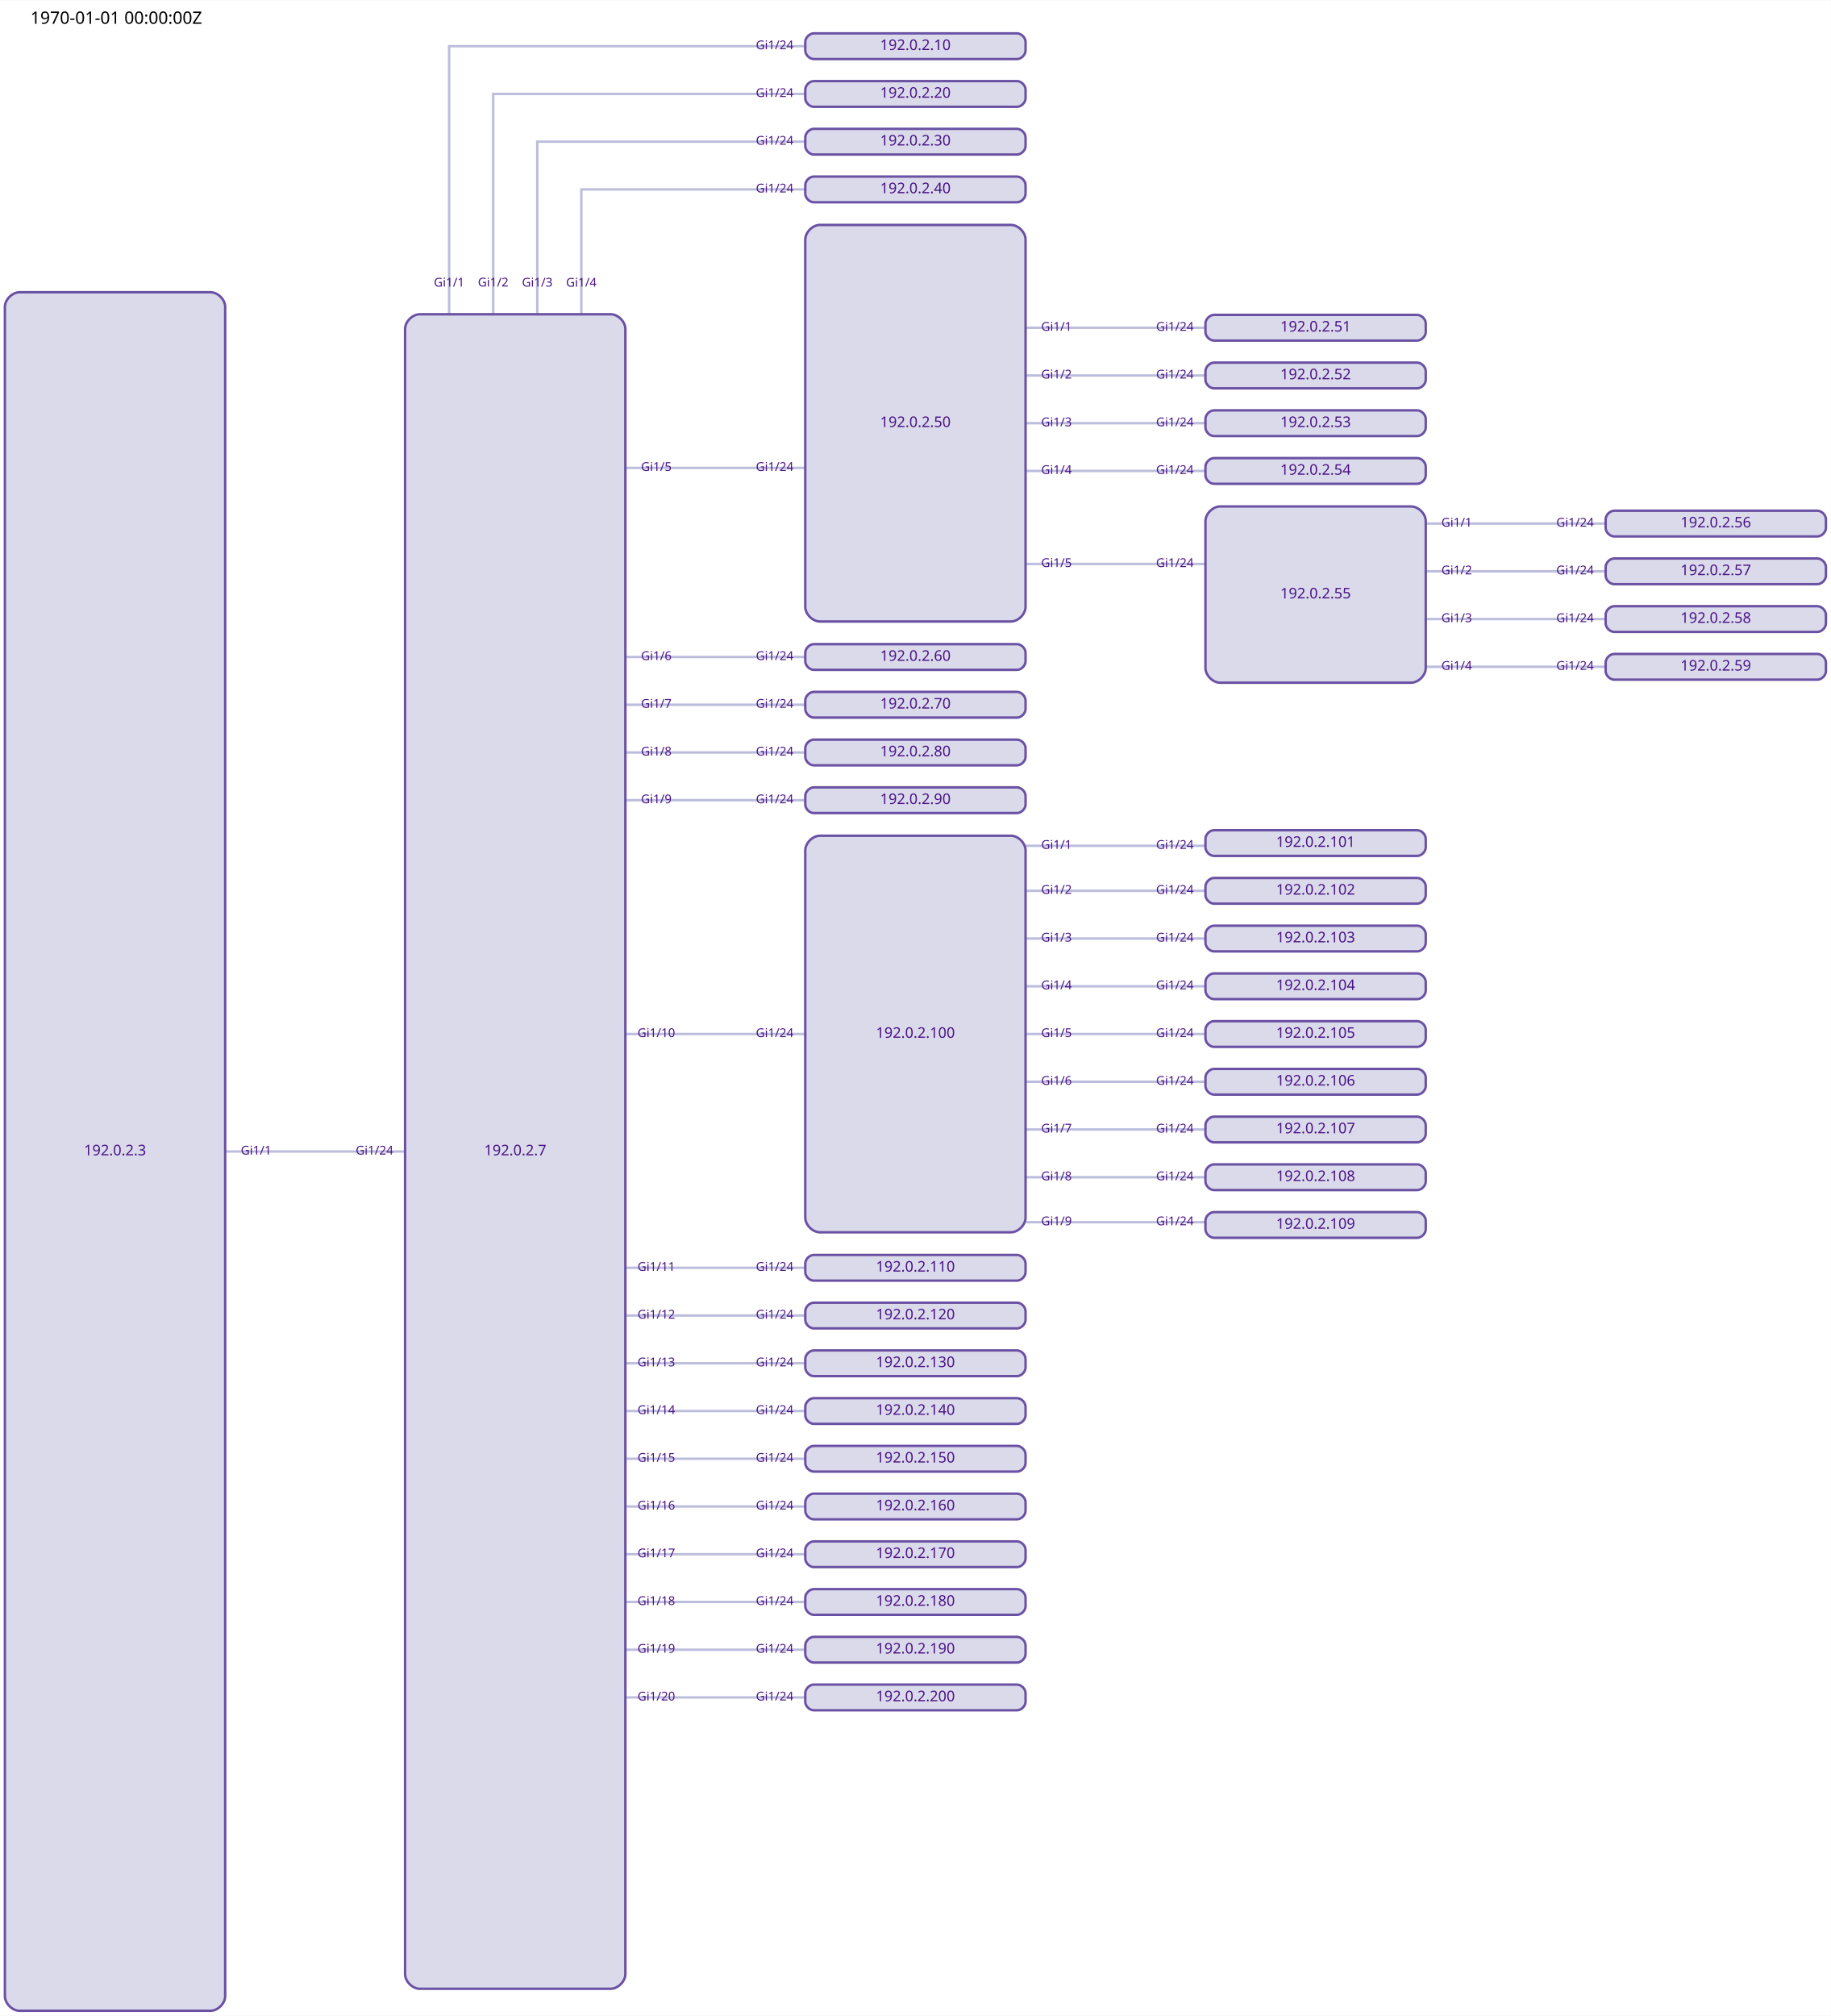
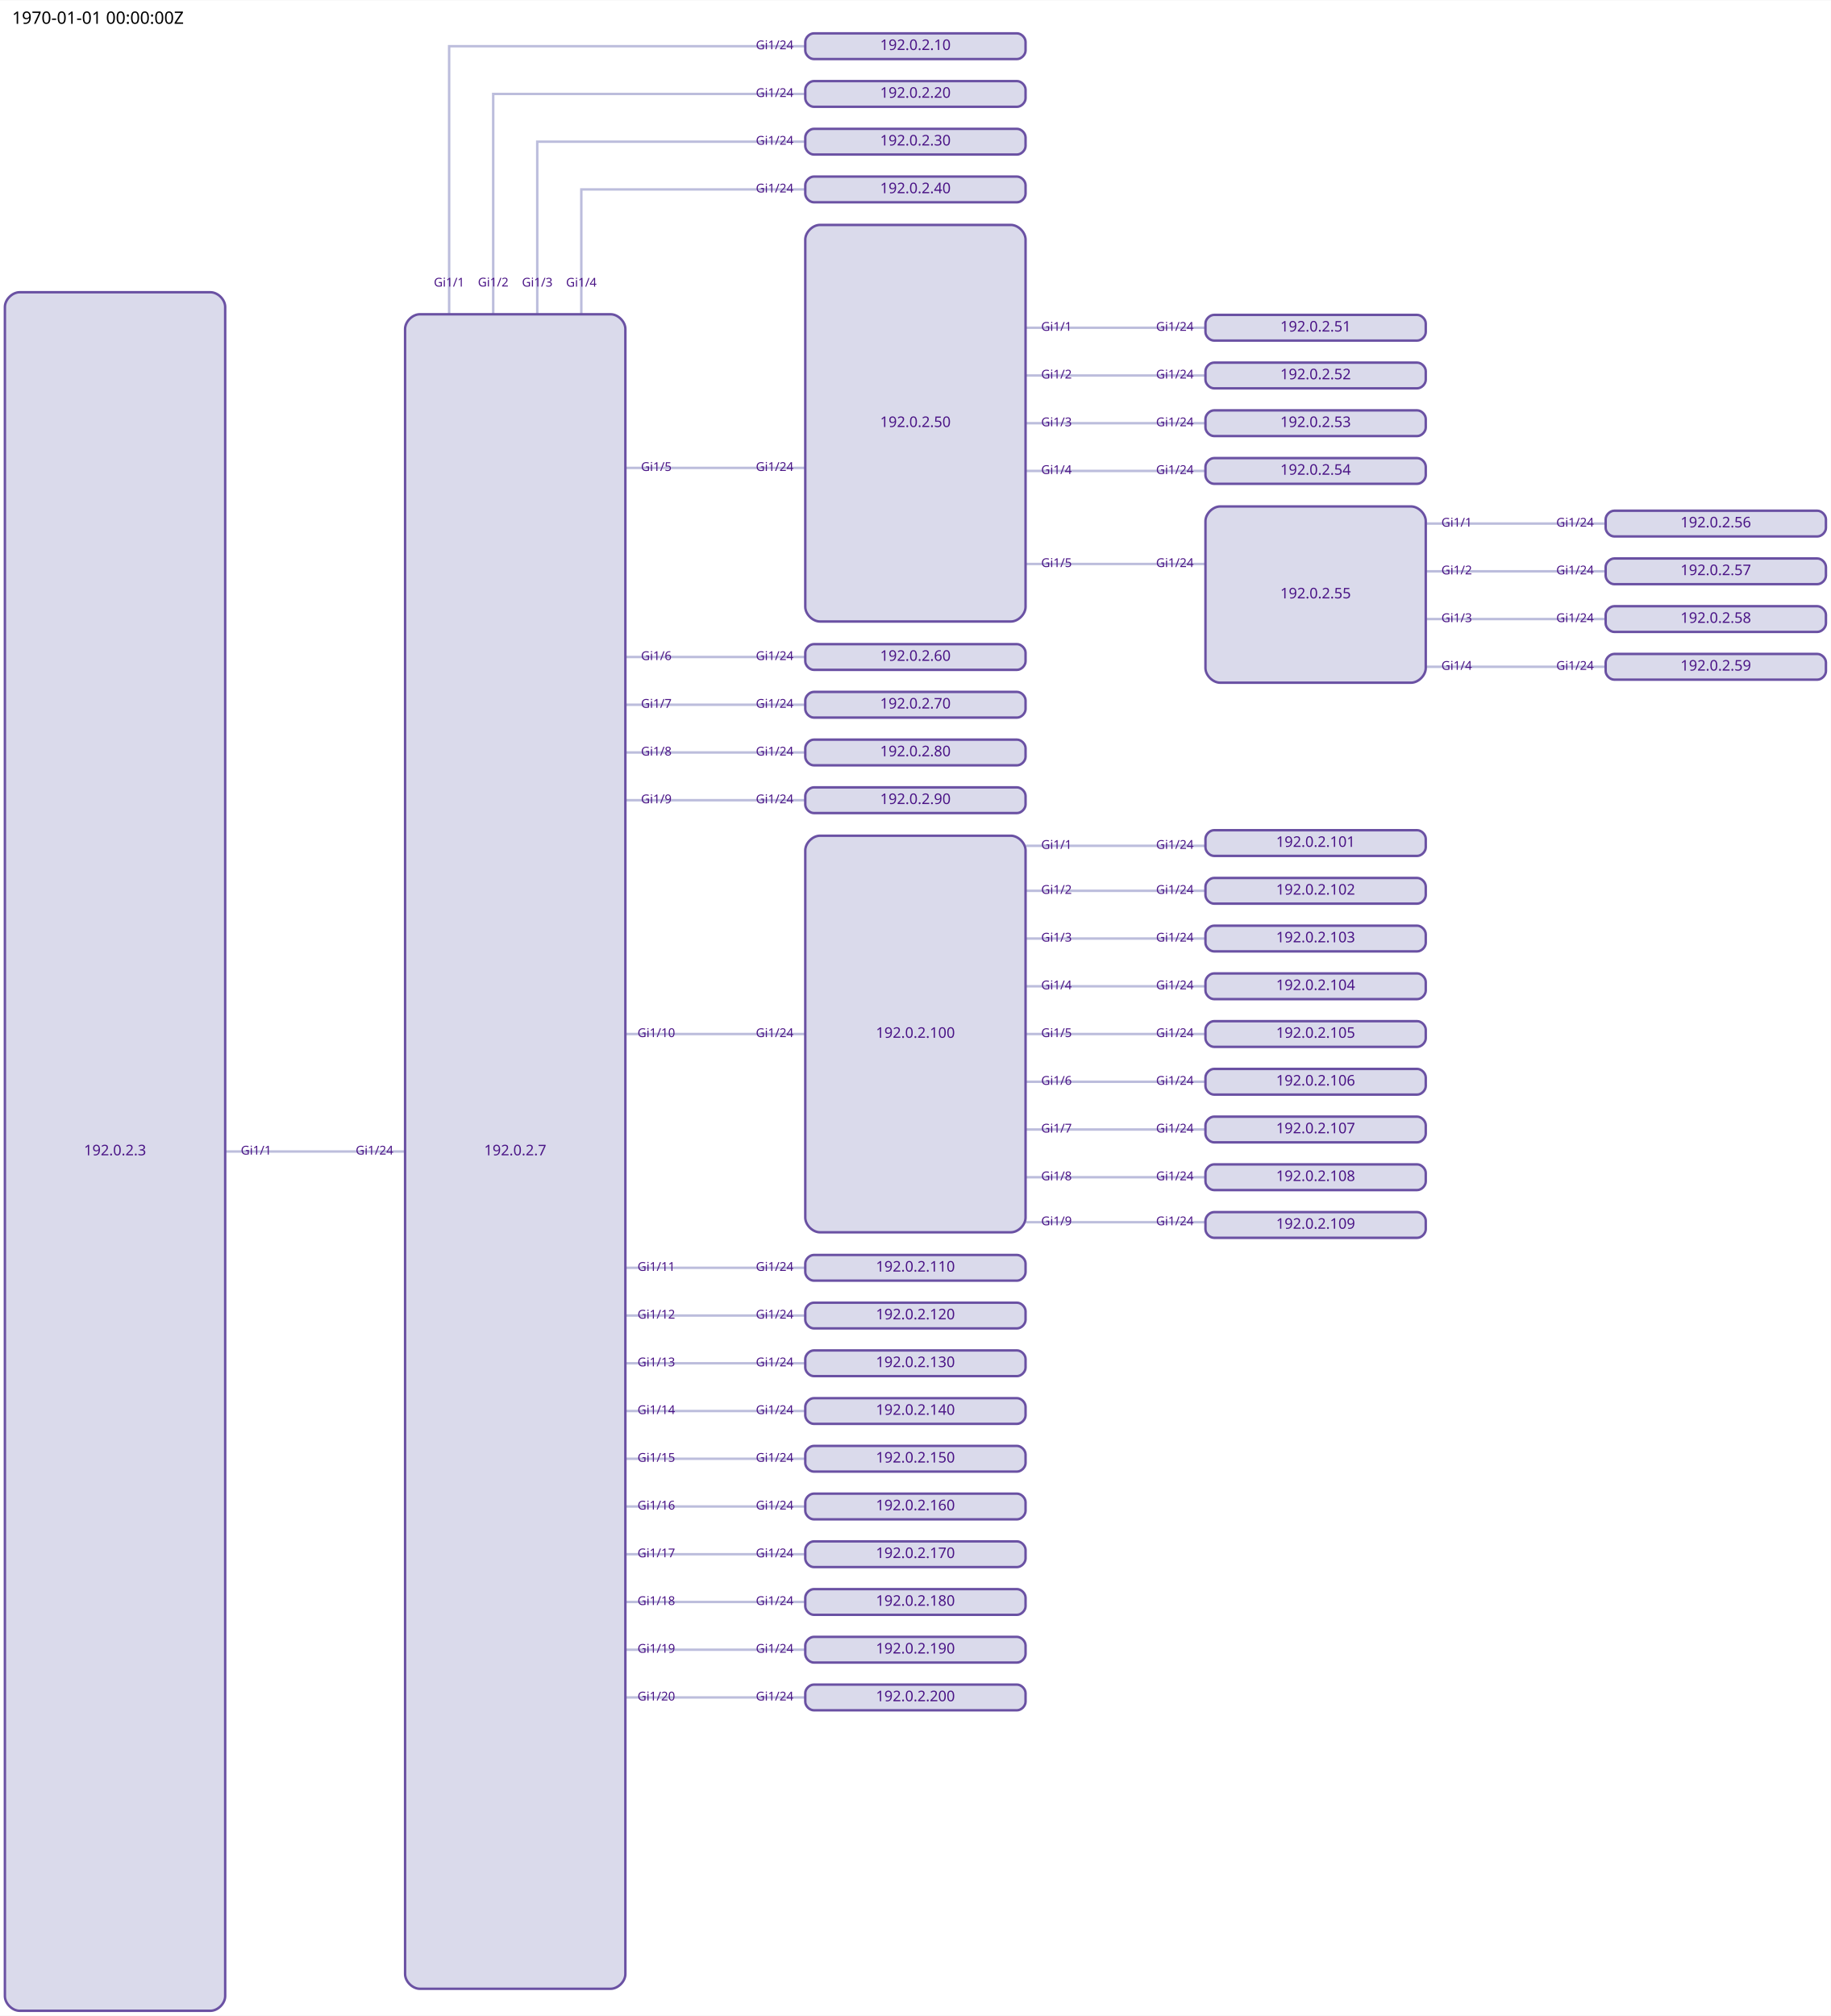
<svg xmlns="http://www.w3.org/2000/svg" width="1496pt" height="1647pt" viewBox="0.00 0.00 1496.00 1646.50">
  <g id="graph0" class="graph" transform="scale(1 1) rotate(0) translate(4 1642.5)">
    <polygon fill="#ffffff" stroke="transparent" points="-4,4 -4,-1642.5 1492,-1642.5 1492,4 -4,4" />
-     <text text-anchor="middle" x="91" y="-1623.3" font-family="sans bold" font-size="14.00" fill="#000000">1970-01-01 00:00:00Z</text>
+     <text text-anchor="middle" x="76" y="-1623.3" font-family="sans bold" font-size="14.00" fill="#000000">1970-01-01 00:00:00Z</text>
    <g id="edge1" class="edge">
      <path fill="none" stroke="#bcbddc" stroke-width="2" d="M180.276,-702C247.252,-702 327,-702 327,-702" />
      <text text-anchor="middle" x="302" y="-699.5" font-family="sans bold" font-size="10.00" fill="#4a1486">Gi1/24</text>
      <text text-anchor="middle" x="205.276" y="-699.5" font-family="sans bold" font-size="10.00" fill="#4a1486">Gi1/1</text>
    </g>
    <g id="edge2" class="edge">
      <path fill="none" stroke="#bcbddc" stroke-width="2" d="M363,-1386.121C363,-1512.211 363,-1605 363,-1605 363,-1605 654,-1605 654,-1605" />
      <text text-anchor="middle" x="629" y="-1602.5" font-family="sans bold" font-size="10.00" fill="#4a1486">Gi1/24</text>
      <text text-anchor="middle" x="363" y="-1408.621" font-family="sans bold" font-size="10.00" fill="#4a1486">Gi1/1</text>
    </g>
    <g id="edge3" class="edge">
      <path fill="none" stroke="#bcbddc" stroke-width="2" d="M399,-1386.192C399,-1491.471 399,-1566 399,-1566 399,-1566 654,-1566 654,-1566" />
      <text text-anchor="middle" x="629" y="-1563.5" font-family="sans bold" font-size="10.00" fill="#4a1486">Gi1/24</text>
      <text text-anchor="middle" x="399" y="-1408.692" font-family="sans bold" font-size="10.00" fill="#4a1486">Gi1/2</text>
    </g>
    <g id="edge4" class="edge">
      <path fill="none" stroke="#bcbddc" stroke-width="2" d="M435,-1386.115C435,-1470.068 435,-1527 435,-1527 435,-1527 654,-1527 654,-1527" />
      <text text-anchor="middle" x="629" y="-1524.5" font-family="sans bold" font-size="10.00" fill="#4a1486">Gi1/24</text>
      <text text-anchor="middle" x="435" y="-1408.615" font-family="sans bold" font-size="10.00" fill="#4a1486">Gi1/3</text>
    </g>
    <g id="edge5" class="edge">
      <path fill="none" stroke="#bcbddc" stroke-width="2" d="M471,-1386.05C471,-1448.001 471,-1488 471,-1488 471,-1488 654,-1488 654,-1488" />
      <text text-anchor="middle" x="629" y="-1485.5" font-family="sans bold" font-size="10.00" fill="#4a1486">Gi1/24</text>
      <text text-anchor="middle" x="471" y="-1408.55" font-family="sans bold" font-size="10.00" fill="#4a1486">Gi1/4</text>
    </g>
    <g id="edge6" class="edge">
      <path fill="none" stroke="#bcbddc" stroke-width="2" d="M507.276,-1260.5C574.252,-1260.5 654,-1260.5 654,-1260.5" />
      <text text-anchor="middle" x="629" y="-1258" font-family="sans bold" font-size="10.00" fill="#4a1486">Gi1/24</text>
      <text text-anchor="middle" x="532.276" y="-1258" font-family="sans bold" font-size="10.00" fill="#4a1486">Gi1/5</text>
    </g>
    <g id="edge7" class="edge">
      <path fill="none" stroke="#bcbddc" stroke-width="2" d="M507.276,-1106C574.252,-1106 654,-1106 654,-1106" />
      <text text-anchor="middle" x="629" y="-1103.5" font-family="sans bold" font-size="10.00" fill="#4a1486">Gi1/24</text>
      <text text-anchor="middle" x="532.276" y="-1103.5" font-family="sans bold" font-size="10.00" fill="#4a1486">Gi1/6</text>
    </g>
    <g id="edge8" class="edge">
      <path fill="none" stroke="#bcbddc" stroke-width="2" d="M507.276,-1067C574.252,-1067 654,-1067 654,-1067" />
      <text text-anchor="middle" x="629" y="-1064.5" font-family="sans bold" font-size="10.00" fill="#4a1486">Gi1/24</text>
      <text text-anchor="middle" x="532.276" y="-1064.5" font-family="sans bold" font-size="10.00" fill="#4a1486">Gi1/7</text>
    </g>
    <g id="edge9" class="edge">
      <path fill="none" stroke="#bcbddc" stroke-width="2" d="M507.276,-1028C574.252,-1028 654,-1028 654,-1028" />
      <text text-anchor="middle" x="629" y="-1025.5" font-family="sans bold" font-size="10.00" fill="#4a1486">Gi1/24</text>
      <text text-anchor="middle" x="532.276" y="-1025.5" font-family="sans bold" font-size="10.00" fill="#4a1486">Gi1/8</text>
    </g>
    <g id="edge10" class="edge">
      <path fill="none" stroke="#bcbddc" stroke-width="2" d="M507.276,-989C574.252,-989 654,-989 654,-989" />
      <text text-anchor="middle" x="629" y="-986.5" font-family="sans bold" font-size="10.00" fill="#4a1486">Gi1/24</text>
      <text text-anchor="middle" x="532.276" y="-986.5" font-family="sans bold" font-size="10.00" fill="#4a1486">Gi1/9</text>
    </g>
    <g id="edge11" class="edge">
      <path fill="none" stroke="#bcbddc" stroke-width="2" d="M507.276,-798C574.252,-798 654,-798 654,-798" />
      <text text-anchor="middle" x="629" y="-795.5" font-family="sans bold" font-size="10.00" fill="#4a1486">Gi1/24</text>
      <text text-anchor="middle" x="532.276" y="-795.5" font-family="sans bold" font-size="10.00" fill="#4a1486">Gi1/10</text>
    </g>
    <g id="edge12" class="edge">
      <path fill="none" stroke="#bcbddc" stroke-width="2" d="M507.276,-607C574.252,-607 654,-607 654,-607" />
      <text text-anchor="middle" x="629" y="-604.5" font-family="sans bold" font-size="10.00" fill="#4a1486">Gi1/24</text>
      <text text-anchor="middle" x="532.276" y="-604.5" font-family="sans bold" font-size="10.00" fill="#4a1486">Gi1/11</text>
    </g>
    <g id="edge13" class="edge">
      <path fill="none" stroke="#bcbddc" stroke-width="2" d="M507.276,-568C574.252,-568 654,-568 654,-568" />
      <text text-anchor="middle" x="629" y="-565.5" font-family="sans bold" font-size="10.00" fill="#4a1486">Gi1/24</text>
      <text text-anchor="middle" x="532.276" y="-565.5" font-family="sans bold" font-size="10.00" fill="#4a1486">Gi1/12</text>
    </g>
    <g id="edge14" class="edge">
      <path fill="none" stroke="#bcbddc" stroke-width="2" d="M507.276,-529C574.252,-529 654,-529 654,-529" />
      <text text-anchor="middle" x="629" y="-526.5" font-family="sans bold" font-size="10.00" fill="#4a1486">Gi1/24</text>
      <text text-anchor="middle" x="532.276" y="-526.5" font-family="sans bold" font-size="10.00" fill="#4a1486">Gi1/13</text>
    </g>
    <g id="edge15" class="edge">
      <path fill="none" stroke="#bcbddc" stroke-width="2" d="M507.276,-490C574.252,-490 654,-490 654,-490" />
      <text text-anchor="middle" x="629" y="-487.5" font-family="sans bold" font-size="10.00" fill="#4a1486">Gi1/24</text>
      <text text-anchor="middle" x="532.276" y="-487.5" font-family="sans bold" font-size="10.00" fill="#4a1486">Gi1/14</text>
    </g>
    <g id="edge16" class="edge">
      <path fill="none" stroke="#bcbddc" stroke-width="2" d="M507.276,-451C574.252,-451 654,-451 654,-451" />
      <text text-anchor="middle" x="629" y="-448.5" font-family="sans bold" font-size="10.00" fill="#4a1486">Gi1/24</text>
      <text text-anchor="middle" x="532.276" y="-448.5" font-family="sans bold" font-size="10.00" fill="#4a1486">Gi1/15</text>
    </g>
    <g id="edge17" class="edge">
      <path fill="none" stroke="#bcbddc" stroke-width="2" d="M507.276,-412C574.252,-412 654,-412 654,-412" />
      <text text-anchor="middle" x="629" y="-409.5" font-family="sans bold" font-size="10.00" fill="#4a1486">Gi1/24</text>
      <text text-anchor="middle" x="532.276" y="-409.5" font-family="sans bold" font-size="10.00" fill="#4a1486">Gi1/16</text>
    </g>
    <g id="edge18" class="edge">
      <path fill="none" stroke="#bcbddc" stroke-width="2" d="M507.276,-373C574.252,-373 654,-373 654,-373" />
      <text text-anchor="middle" x="629" y="-370.5" font-family="sans bold" font-size="10.00" fill="#4a1486">Gi1/24</text>
      <text text-anchor="middle" x="532.276" y="-370.5" font-family="sans bold" font-size="10.00" fill="#4a1486">Gi1/17</text>
    </g>
    <g id="edge19" class="edge">
      <path fill="none" stroke="#bcbddc" stroke-width="2" d="M507.276,-334C574.252,-334 654,-334 654,-334" />
      <text text-anchor="middle" x="629" y="-331.5" font-family="sans bold" font-size="10.00" fill="#4a1486">Gi1/24</text>
      <text text-anchor="middle" x="532.276" y="-331.5" font-family="sans bold" font-size="10.00" fill="#4a1486">Gi1/18</text>
    </g>
    <g id="edge20" class="edge">
      <path fill="none" stroke="#bcbddc" stroke-width="2" d="M507.276,-295C574.252,-295 654,-295 654,-295" />
      <text text-anchor="middle" x="629" y="-292.5" font-family="sans bold" font-size="10.00" fill="#4a1486">Gi1/24</text>
      <text text-anchor="middle" x="532.276" y="-292.5" font-family="sans bold" font-size="10.00" fill="#4a1486">Gi1/19</text>
    </g>
    <g id="edge21" class="edge">
      <path fill="none" stroke="#bcbddc" stroke-width="2" d="M507.276,-256C574.252,-256 654,-256 654,-256" />
      <text text-anchor="middle" x="629" y="-253.5" font-family="sans bold" font-size="10.00" fill="#4a1486">Gi1/24</text>
      <text text-anchor="middle" x="532.276" y="-253.5" font-family="sans bold" font-size="10.00" fill="#4a1486">Gi1/20</text>
    </g>
    <g id="edge22" class="edge">
      <path fill="none" stroke="#bcbddc" stroke-width="2" d="M834.276,-1375C901.252,-1375 981,-1375 981,-1375" />
      <text text-anchor="middle" x="956" y="-1372.5" font-family="sans bold" font-size="10.00" fill="#4a1486">Gi1/24</text>
      <text text-anchor="middle" x="859.276" y="-1372.5" font-family="sans bold" font-size="10.00" fill="#4a1486">Gi1/1</text>
    </g>
    <g id="edge23" class="edge">
      <path fill="none" stroke="#bcbddc" stroke-width="2" d="M834.276,-1336C901.252,-1336 981,-1336 981,-1336" />
      <text text-anchor="middle" x="956" y="-1333.5" font-family="sans bold" font-size="10.00" fill="#4a1486">Gi1/24</text>
      <text text-anchor="middle" x="859.276" y="-1333.5" font-family="sans bold" font-size="10.00" fill="#4a1486">Gi1/2</text>
    </g>
    <g id="edge24" class="edge">
      <path fill="none" stroke="#bcbddc" stroke-width="2" d="M834.276,-1297C901.252,-1297 981,-1297 981,-1297" />
      <text text-anchor="middle" x="956" y="-1294.5" font-family="sans bold" font-size="10.00" fill="#4a1486">Gi1/24</text>
      <text text-anchor="middle" x="859.276" y="-1294.5" font-family="sans bold" font-size="10.00" fill="#4a1486">Gi1/3</text>
    </g>
    <g id="edge25" class="edge">
      <path fill="none" stroke="#bcbddc" stroke-width="2" d="M834.276,-1258C901.252,-1258 981,-1258 981,-1258" />
      <text text-anchor="middle" x="956" y="-1255.5" font-family="sans bold" font-size="10.00" fill="#4a1486">Gi1/24</text>
      <text text-anchor="middle" x="859.276" y="-1255.5" font-family="sans bold" font-size="10.00" fill="#4a1486">Gi1/4</text>
    </g>
    <g id="edge26" class="edge">
      <path fill="none" stroke="#bcbddc" stroke-width="2" d="M834.276,-1182C901.252,-1182 981,-1182 981,-1182" />
      <text text-anchor="middle" x="956" y="-1179.5" font-family="sans bold" font-size="10.00" fill="#4a1486">Gi1/24</text>
      <text text-anchor="middle" x="859.276" y="-1179.5" font-family="sans bold" font-size="10.00" fill="#4a1486">Gi1/5</text>
    </g>
    <g id="edge27" class="edge">
      <path fill="none" stroke="#bcbddc" stroke-width="2" d="M1161.276,-1215C1228.252,-1215 1308,-1215 1308,-1215" />
      <text text-anchor="middle" x="1283" y="-1212.5" font-family="sans bold" font-size="10.00" fill="#4a1486">Gi1/24</text>
      <text text-anchor="middle" x="1186.276" y="-1212.5" font-family="sans bold" font-size="10.00" fill="#4a1486">Gi1/1</text>
    </g>
    <g id="edge28" class="edge">
      <path fill="none" stroke="#bcbddc" stroke-width="2" d="M1161.276,-1176C1228.252,-1176 1308,-1176 1308,-1176" />
      <text text-anchor="middle" x="1283" y="-1173.5" font-family="sans bold" font-size="10.00" fill="#4a1486">Gi1/24</text>
      <text text-anchor="middle" x="1186.276" y="-1173.5" font-family="sans bold" font-size="10.00" fill="#4a1486">Gi1/2</text>
    </g>
    <g id="edge29" class="edge">
      <path fill="none" stroke="#bcbddc" stroke-width="2" d="M1161.276,-1137C1228.252,-1137 1308,-1137 1308,-1137" />
      <text text-anchor="middle" x="1283" y="-1134.5" font-family="sans bold" font-size="10.00" fill="#4a1486">Gi1/24</text>
      <text text-anchor="middle" x="1186.276" y="-1134.5" font-family="sans bold" font-size="10.00" fill="#4a1486">Gi1/3</text>
    </g>
    <g id="edge30" class="edge">
      <path fill="none" stroke="#bcbddc" stroke-width="2" d="M1161.276,-1098C1228.252,-1098 1308,-1098 1308,-1098" />
      <text text-anchor="middle" x="1283" y="-1095.5" font-family="sans bold" font-size="10.00" fill="#4a1486">Gi1/24</text>
      <text text-anchor="middle" x="1186.276" y="-1095.5" font-family="sans bold" font-size="10.00" fill="#4a1486">Gi1/4</text>
    </g>
    <g id="edge31" class="edge">
      <path fill="none" stroke="#bcbddc" stroke-width="2" d="M834.276,-951.75C901.252,-951.75 981,-951.75 981,-951.75" />
      <text text-anchor="middle" x="956" y="-949.25" font-family="sans bold" font-size="10.00" fill="#4a1486">Gi1/24</text>
      <text text-anchor="middle" x="859.276" y="-949.25" font-family="sans bold" font-size="10.00" fill="#4a1486">Gi1/1</text>
    </g>
    <g id="edge32" class="edge">
      <path fill="none" stroke="#bcbddc" stroke-width="2" d="M834.276,-915C901.252,-915 981,-915 981,-915" />
      <text text-anchor="middle" x="956" y="-912.5" font-family="sans bold" font-size="10.00" fill="#4a1486">Gi1/24</text>
      <text text-anchor="middle" x="859.276" y="-912.5" font-family="sans bold" font-size="10.00" fill="#4a1486">Gi1/2</text>
    </g>
    <g id="edge33" class="edge">
      <path fill="none" stroke="#bcbddc" stroke-width="2" d="M834.276,-876C901.252,-876 981,-876 981,-876" />
      <text text-anchor="middle" x="956" y="-873.5" font-family="sans bold" font-size="10.00" fill="#4a1486">Gi1/24</text>
      <text text-anchor="middle" x="859.276" y="-873.5" font-family="sans bold" font-size="10.00" fill="#4a1486">Gi1/3</text>
    </g>
    <g id="edge34" class="edge">
      <path fill="none" stroke="#bcbddc" stroke-width="2" d="M834.276,-837C901.252,-837 981,-837 981,-837" />
      <text text-anchor="middle" x="956" y="-834.5" font-family="sans bold" font-size="10.00" fill="#4a1486">Gi1/24</text>
      <text text-anchor="middle" x="859.276" y="-834.5" font-family="sans bold" font-size="10.00" fill="#4a1486">Gi1/4</text>
    </g>
    <g id="edge35" class="edge">
      <path fill="none" stroke="#bcbddc" stroke-width="2" d="M834.276,-798C901.252,-798 981,-798 981,-798" />
      <text text-anchor="middle" x="956" y="-795.5" font-family="sans bold" font-size="10.00" fill="#4a1486">Gi1/24</text>
      <text text-anchor="middle" x="859.276" y="-795.5" font-family="sans bold" font-size="10.00" fill="#4a1486">Gi1/5</text>
    </g>
    <g id="edge36" class="edge">
      <path fill="none" stroke="#bcbddc" stroke-width="2" d="M834.276,-759C901.252,-759 981,-759 981,-759" />
      <text text-anchor="middle" x="956" y="-756.5" font-family="sans bold" font-size="10.00" fill="#4a1486">Gi1/24</text>
      <text text-anchor="middle" x="859.276" y="-756.5" font-family="sans bold" font-size="10.00" fill="#4a1486">Gi1/6</text>
    </g>
    <g id="edge37" class="edge">
      <path fill="none" stroke="#bcbddc" stroke-width="2" d="M834.276,-720C901.252,-720 981,-720 981,-720" />
      <text text-anchor="middle" x="956" y="-717.5" font-family="sans bold" font-size="10.00" fill="#4a1486">Gi1/24</text>
      <text text-anchor="middle" x="859.276" y="-717.5" font-family="sans bold" font-size="10.00" fill="#4a1486">Gi1/7</text>
    </g>
    <g id="edge38" class="edge">
      <path fill="none" stroke="#bcbddc" stroke-width="2" d="M834.276,-681C901.252,-681 981,-681 981,-681" />
      <text text-anchor="middle" x="956" y="-678.5" font-family="sans bold" font-size="10.00" fill="#4a1486">Gi1/24</text>
      <text text-anchor="middle" x="859.276" y="-678.5" font-family="sans bold" font-size="10.00" fill="#4a1486">Gi1/8</text>
    </g>
    <g id="edge39" class="edge">
      <path fill="none" stroke="#bcbddc" stroke-width="2" d="M834.276,-644.25C901.252,-644.25 981,-644.25 981,-644.25" />
      <text text-anchor="middle" x="956" y="-641.75" font-family="sans bold" font-size="10.00" fill="#4a1486">Gi1/24</text>
      <text text-anchor="middle" x="859.276" y="-641.75" font-family="sans bold" font-size="10.00" fill="#4a1486">Gi1/9</text>
    </g>
    <g id="node1" class="node">
      <path fill="#dadaeb" stroke="#6a51a3" stroke-width="2" d="M168,-1404C168,-1404 12,-1404 12,-1404 6,-1404 0,-1398 0,-1392 0,-1392 0,-12 0,-12 0,-6 6,0 12,0 12,0 168,0 168,0 174,0 180,-6 180,-12 180,-12 180,-1392 180,-1392 180,-1398 174,-1404 168,-1404" />
      <text text-anchor="middle" x="90" y="-698.9" font-family="sans bold" font-size="12.00" fill="#4a1486">192.0.2.3</text>
    </g>
    <g id="node2" class="node">
      <path fill="#dadaeb" stroke="#6a51a3" stroke-width="2" d="M495,-1386C495,-1386 339,-1386 339,-1386 333,-1386 327,-1380 327,-1374 327,-1374 327,-30 327,-30 327,-24 333,-18 339,-18 339,-18 495,-18 495,-18 501,-18 507,-24 507,-30 507,-30 507,-1374 507,-1374 507,-1380 501,-1386 495,-1386" />
      <text text-anchor="middle" x="417" y="-698.9" font-family="sans bold" font-size="12.00" fill="#4a1486">192.0.2.7</text>
    </g>
    <g id="node3" class="node">
      <path fill="#dadaeb" stroke="#6a51a3" stroke-width="2" d="M827,-1615.5C827,-1615.5 661,-1615.5 661,-1615.5 657.5,-1615.5 654,-1612 654,-1608.5 654,-1608.5 654,-1601.5 654,-1601.5 654,-1598 657.5,-1594.5 661,-1594.5 661,-1594.5 827,-1594.5 827,-1594.5 830.5,-1594.5 834,-1598 834,-1601.5 834,-1601.5 834,-1608.5 834,-1608.5 834,-1612 830.5,-1615.5 827,-1615.5" />
      <text text-anchor="middle" x="744" y="-1601.9" font-family="sans bold" font-size="12.00" fill="#4a1486">192.0.2.10</text>
    </g>
    <g id="node4" class="node">
      <path fill="#dadaeb" stroke="#6a51a3" stroke-width="2" d="M827,-1576.5C827,-1576.5 661,-1576.5 661,-1576.5 657.5,-1576.5 654,-1573 654,-1569.5 654,-1569.5 654,-1562.5 654,-1562.5 654,-1559 657.5,-1555.5 661,-1555.5 661,-1555.5 827,-1555.5 827,-1555.5 830.5,-1555.5 834,-1559 834,-1562.5 834,-1562.5 834,-1569.5 834,-1569.5 834,-1573 830.5,-1576.5 827,-1576.5" />
      <text text-anchor="middle" x="744" y="-1562.9" font-family="sans bold" font-size="12.00" fill="#4a1486">192.0.2.20</text>
    </g>
    <g id="node5" class="node">
      <path fill="#dadaeb" stroke="#6a51a3" stroke-width="2" d="M827,-1537.5C827,-1537.5 661,-1537.5 661,-1537.5 657.5,-1537.5 654,-1534 654,-1530.5 654,-1530.5 654,-1523.5 654,-1523.5 654,-1520 657.5,-1516.5 661,-1516.5 661,-1516.5 827,-1516.5 827,-1516.5 830.5,-1516.5 834,-1520 834,-1523.5 834,-1523.5 834,-1530.5 834,-1530.5 834,-1534 830.5,-1537.5 827,-1537.5" />
      <text text-anchor="middle" x="744" y="-1523.9" font-family="sans bold" font-size="12.00" fill="#4a1486">192.0.2.30</text>
    </g>
    <g id="node6" class="node">
      <path fill="#dadaeb" stroke="#6a51a3" stroke-width="2" d="M827,-1498.5C827,-1498.5 661,-1498.5 661,-1498.5 657.5,-1498.5 654,-1495 654,-1491.5 654,-1491.5 654,-1484.5 654,-1484.5 654,-1481 657.5,-1477.5 661,-1477.5 661,-1477.5 827,-1477.5 827,-1477.5 830.5,-1477.5 834,-1481 834,-1484.5 834,-1484.5 834,-1491.5 834,-1491.5 834,-1495 830.5,-1498.5 827,-1498.5" />
      <text text-anchor="middle" x="744" y="-1484.9" font-family="sans bold" font-size="12.00" fill="#4a1486">192.0.2.40</text>
    </g>
    <g id="node7" class="node">
      <path fill="#dadaeb" stroke="#6a51a3" stroke-width="2" d="M822,-1459C822,-1459 666,-1459 666,-1459 660,-1459 654,-1453 654,-1447 654,-1447 654,-1147 654,-1147 654,-1141 660,-1135 666,-1135 666,-1135 822,-1135 822,-1135 828,-1135 834,-1141 834,-1147 834,-1147 834,-1447 834,-1447 834,-1453 828,-1459 822,-1459" />
      <text text-anchor="middle" x="744" y="-1293.9" font-family="sans bold" font-size="12.00" fill="#4a1486">192.0.2.50</text>
    </g>
    <g id="node8" class="node">
      <path fill="#dadaeb" stroke="#6a51a3" stroke-width="2" d="M1154,-1385.5C1154,-1385.5 988,-1385.5 988,-1385.5 984.5,-1385.5 981,-1382 981,-1378.5 981,-1378.5 981,-1371.5 981,-1371.5 981,-1368 984.5,-1364.5 988,-1364.5 988,-1364.5 1154,-1364.5 1154,-1364.5 1157.5,-1364.5 1161,-1368 1161,-1371.5 1161,-1371.5 1161,-1378.5 1161,-1378.5 1161,-1382 1157.5,-1385.5 1154,-1385.5" />
      <text text-anchor="middle" x="1071" y="-1371.9" font-family="sans bold" font-size="12.00" fill="#4a1486">192.0.2.51</text>
    </g>
    <g id="node9" class="node">
      <path fill="#dadaeb" stroke="#6a51a3" stroke-width="2" d="M1154,-1346.5C1154,-1346.5 988,-1346.5 988,-1346.5 984.5,-1346.5 981,-1343 981,-1339.5 981,-1339.5 981,-1332.5 981,-1332.5 981,-1329 984.5,-1325.5 988,-1325.5 988,-1325.5 1154,-1325.5 1154,-1325.5 1157.5,-1325.5 1161,-1329 1161,-1332.5 1161,-1332.5 1161,-1339.5 1161,-1339.5 1161,-1343 1157.5,-1346.5 1154,-1346.5" />
      <text text-anchor="middle" x="1071" y="-1332.9" font-family="sans bold" font-size="12.00" fill="#4a1486">192.0.2.52</text>
    </g>
    <g id="node10" class="node">
      <path fill="#dadaeb" stroke="#6a51a3" stroke-width="2" d="M1154,-1307.5C1154,-1307.5 988,-1307.5 988,-1307.5 984.5,-1307.5 981,-1304 981,-1300.5 981,-1300.5 981,-1293.5 981,-1293.5 981,-1290 984.5,-1286.5 988,-1286.5 988,-1286.5 1154,-1286.5 1154,-1286.5 1157.5,-1286.5 1161,-1290 1161,-1293.5 1161,-1293.5 1161,-1300.5 1161,-1300.5 1161,-1304 1157.5,-1307.5 1154,-1307.5" />
      <text text-anchor="middle" x="1071" y="-1293.9" font-family="sans bold" font-size="12.00" fill="#4a1486">192.0.2.53</text>
    </g>
    <g id="node11" class="node">
      <path fill="#dadaeb" stroke="#6a51a3" stroke-width="2" d="M1154,-1268.5C1154,-1268.5 988,-1268.5 988,-1268.5 984.5,-1268.5 981,-1265 981,-1261.5 981,-1261.5 981,-1254.5 981,-1254.5 981,-1251 984.5,-1247.5 988,-1247.5 988,-1247.5 1154,-1247.5 1154,-1247.5 1157.5,-1247.5 1161,-1251 1161,-1254.5 1161,-1254.5 1161,-1261.5 1161,-1261.5 1161,-1265 1157.5,-1268.5 1154,-1268.5" />
      <text text-anchor="middle" x="1071" y="-1254.9" font-family="sans bold" font-size="12.00" fill="#4a1486">192.0.2.54</text>
    </g>
    <g id="node12" class="node">
      <path fill="#dadaeb" stroke="#6a51a3" stroke-width="2" d="M1149,-1229C1149,-1229 993,-1229 993,-1229 987,-1229 981,-1223 981,-1217 981,-1217 981,-1097 981,-1097 981,-1091 987,-1085 993,-1085 993,-1085 1149,-1085 1149,-1085 1155,-1085 1161,-1091 1161,-1097 1161,-1097 1161,-1217 1161,-1217 1161,-1223 1155,-1229 1149,-1229" />
      <text text-anchor="middle" x="1071" y="-1153.9" font-family="sans bold" font-size="12.00" fill="#4a1486">192.0.2.55</text>
    </g>
    <g id="node13" class="node">
      <path fill="#dadaeb" stroke="#6a51a3" stroke-width="2" d="M1481,-1225.5C1481,-1225.5 1315,-1225.5 1315,-1225.5 1311.5,-1225.5 1308,-1222 1308,-1218.5 1308,-1218.5 1308,-1211.5 1308,-1211.5 1308,-1208 1311.5,-1204.5 1315,-1204.5 1315,-1204.5 1481,-1204.5 1481,-1204.5 1484.5,-1204.5 1488,-1208 1488,-1211.5 1488,-1211.5 1488,-1218.5 1488,-1218.5 1488,-1222 1484.5,-1225.5 1481,-1225.5" />
      <text text-anchor="middle" x="1398" y="-1211.9" font-family="sans bold" font-size="12.00" fill="#4a1486">192.0.2.56</text>
    </g>
    <g id="node14" class="node">
      <path fill="#dadaeb" stroke="#6a51a3" stroke-width="2" d="M1481,-1186.5C1481,-1186.5 1315,-1186.5 1315,-1186.5 1311.5,-1186.5 1308,-1183 1308,-1179.5 1308,-1179.5 1308,-1172.5 1308,-1172.5 1308,-1169 1311.5,-1165.5 1315,-1165.5 1315,-1165.5 1481,-1165.5 1481,-1165.5 1484.5,-1165.5 1488,-1169 1488,-1172.5 1488,-1172.5 1488,-1179.5 1488,-1179.5 1488,-1183 1484.5,-1186.5 1481,-1186.5" />
      <text text-anchor="middle" x="1398" y="-1172.9" font-family="sans bold" font-size="12.00" fill="#4a1486">192.0.2.57</text>
    </g>
    <g id="node15" class="node">
      <path fill="#dadaeb" stroke="#6a51a3" stroke-width="2" d="M1481,-1147.5C1481,-1147.5 1315,-1147.5 1315,-1147.5 1311.5,-1147.5 1308,-1144 1308,-1140.5 1308,-1140.5 1308,-1133.5 1308,-1133.5 1308,-1130 1311.5,-1126.5 1315,-1126.5 1315,-1126.5 1481,-1126.5 1481,-1126.5 1484.5,-1126.5 1488,-1130 1488,-1133.5 1488,-1133.5 1488,-1140.5 1488,-1140.5 1488,-1144 1484.5,-1147.5 1481,-1147.5" />
      <text text-anchor="middle" x="1398" y="-1133.9" font-family="sans bold" font-size="12.00" fill="#4a1486">192.0.2.58</text>
    </g>
    <g id="node16" class="node">
      <path fill="#dadaeb" stroke="#6a51a3" stroke-width="2" d="M1481,-1108.5C1481,-1108.5 1315,-1108.5 1315,-1108.5 1311.5,-1108.5 1308,-1105 1308,-1101.5 1308,-1101.5 1308,-1094.5 1308,-1094.5 1308,-1091 1311.5,-1087.5 1315,-1087.5 1315,-1087.5 1481,-1087.5 1481,-1087.5 1484.5,-1087.5 1488,-1091 1488,-1094.5 1488,-1094.5 1488,-1101.5 1488,-1101.5 1488,-1105 1484.5,-1108.5 1481,-1108.5" />
      <text text-anchor="middle" x="1398" y="-1094.9" font-family="sans bold" font-size="12.00" fill="#4a1486">192.0.2.59</text>
    </g>
    <g id="node17" class="node">
      <path fill="#dadaeb" stroke="#6a51a3" stroke-width="2" d="M827,-1116.5C827,-1116.5 661,-1116.5 661,-1116.5 657.5,-1116.5 654,-1113 654,-1109.5 654,-1109.5 654,-1102.5 654,-1102.5 654,-1099 657.5,-1095.5 661,-1095.5 661,-1095.5 827,-1095.5 827,-1095.5 830.5,-1095.5 834,-1099 834,-1102.5 834,-1102.5 834,-1109.5 834,-1109.5 834,-1113 830.5,-1116.5 827,-1116.5" />
      <text text-anchor="middle" x="744" y="-1102.9" font-family="sans bold" font-size="12.00" fill="#4a1486">192.0.2.60</text>
    </g>
    <g id="node18" class="node">
      <path fill="#dadaeb" stroke="#6a51a3" stroke-width="2" d="M827,-1077.5C827,-1077.5 661,-1077.5 661,-1077.5 657.5,-1077.5 654,-1074 654,-1070.5 654,-1070.5 654,-1063.5 654,-1063.5 654,-1060 657.5,-1056.5 661,-1056.5 661,-1056.5 827,-1056.5 827,-1056.5 830.5,-1056.5 834,-1060 834,-1063.5 834,-1063.5 834,-1070.5 834,-1070.5 834,-1074 830.5,-1077.5 827,-1077.5" />
      <text text-anchor="middle" x="744" y="-1063.9" font-family="sans bold" font-size="12.00" fill="#4a1486">192.0.2.70</text>
    </g>
    <g id="node19" class="node">
      <path fill="#dadaeb" stroke="#6a51a3" stroke-width="2" d="M827,-1038.5C827,-1038.5 661,-1038.5 661,-1038.5 657.5,-1038.5 654,-1035 654,-1031.5 654,-1031.5 654,-1024.5 654,-1024.5 654,-1021 657.5,-1017.5 661,-1017.5 661,-1017.5 827,-1017.5 827,-1017.5 830.5,-1017.5 834,-1021 834,-1024.5 834,-1024.5 834,-1031.5 834,-1031.5 834,-1035 830.5,-1038.5 827,-1038.5" />
      <text text-anchor="middle" x="744" y="-1024.9" font-family="sans bold" font-size="12.00" fill="#4a1486">192.0.2.80</text>
    </g>
    <g id="node20" class="node">
      <path fill="#dadaeb" stroke="#6a51a3" stroke-width="2" d="M827,-999.5C827,-999.5 661,-999.5 661,-999.5 657.5,-999.5 654,-996 654,-992.5 654,-992.5 654,-985.5 654,-985.5 654,-982 657.5,-978.5 661,-978.5 661,-978.5 827,-978.5 827,-978.5 830.5,-978.5 834,-982 834,-985.5 834,-985.5 834,-992.5 834,-992.5 834,-996 830.5,-999.5 827,-999.5" />
      <text text-anchor="middle" x="744" y="-985.9" font-family="sans bold" font-size="12.00" fill="#4a1486">192.0.2.90</text>
    </g>
    <g id="node21" class="node">
      <path fill="#dadaeb" stroke="#6a51a3" stroke-width="2" d="M822,-960C822,-960 666,-960 666,-960 660,-960 654,-954 654,-948 654,-948 654,-648 654,-648 654,-642 660,-636 666,-636 666,-636 822,-636 822,-636 828,-636 834,-642 834,-648 834,-648 834,-948 834,-948 834,-954 828,-960 822,-960" />
      <text text-anchor="middle" x="744" y="-794.9" font-family="sans bold" font-size="12.00" fill="#4a1486">192.0.2.100</text>
    </g>
    <g id="node22" class="node">
      <path fill="#dadaeb" stroke="#6a51a3" stroke-width="2" d="M1154,-964.5C1154,-964.5 988,-964.5 988,-964.5 984.5,-964.5 981,-961 981,-957.5 981,-957.5 981,-950.5 981,-950.5 981,-947 984.5,-943.5 988,-943.5 988,-943.5 1154,-943.5 1154,-943.5 1157.5,-943.5 1161,-947 1161,-950.5 1161,-950.5 1161,-957.5 1161,-957.5 1161,-961 1157.5,-964.5 1154,-964.5" />
      <text text-anchor="middle" x="1071" y="-950.9" font-family="sans bold" font-size="12.00" fill="#4a1486">192.0.2.101</text>
    </g>
    <g id="node23" class="node">
      <path fill="#dadaeb" stroke="#6a51a3" stroke-width="2" d="M1154,-925.5C1154,-925.5 988,-925.5 988,-925.5 984.5,-925.5 981,-922 981,-918.5 981,-918.5 981,-911.5 981,-911.5 981,-908 984.5,-904.5 988,-904.5 988,-904.5 1154,-904.5 1154,-904.5 1157.5,-904.5 1161,-908 1161,-911.5 1161,-911.5 1161,-918.5 1161,-918.5 1161,-922 1157.5,-925.5 1154,-925.5" />
      <text text-anchor="middle" x="1071" y="-911.9" font-family="sans bold" font-size="12.00" fill="#4a1486">192.0.2.102</text>
    </g>
    <g id="node24" class="node">
      <path fill="#dadaeb" stroke="#6a51a3" stroke-width="2" d="M1154,-886.5C1154,-886.5 988,-886.5 988,-886.5 984.5,-886.5 981,-883 981,-879.5 981,-879.5 981,-872.5 981,-872.5 981,-869 984.5,-865.5 988,-865.5 988,-865.5 1154,-865.5 1154,-865.5 1157.5,-865.5 1161,-869 1161,-872.5 1161,-872.5 1161,-879.5 1161,-879.5 1161,-883 1157.5,-886.5 1154,-886.5" />
      <text text-anchor="middle" x="1071" y="-872.9" font-family="sans bold" font-size="12.00" fill="#4a1486">192.0.2.103</text>
    </g>
    <g id="node25" class="node">
      <path fill="#dadaeb" stroke="#6a51a3" stroke-width="2" d="M1154,-847.5C1154,-847.5 988,-847.5 988,-847.5 984.5,-847.5 981,-844 981,-840.5 981,-840.5 981,-833.5 981,-833.5 981,-830 984.5,-826.5 988,-826.5 988,-826.5 1154,-826.5 1154,-826.5 1157.5,-826.5 1161,-830 1161,-833.5 1161,-833.5 1161,-840.5 1161,-840.5 1161,-844 1157.5,-847.5 1154,-847.5" />
      <text text-anchor="middle" x="1071" y="-833.9" font-family="sans bold" font-size="12.00" fill="#4a1486">192.0.2.104</text>
    </g>
    <g id="node26" class="node">
      <path fill="#dadaeb" stroke="#6a51a3" stroke-width="2" d="M1154,-808.5C1154,-808.5 988,-808.5 988,-808.5 984.5,-808.5 981,-805 981,-801.5 981,-801.5 981,-794.5 981,-794.5 981,-791 984.5,-787.5 988,-787.5 988,-787.5 1154,-787.5 1154,-787.5 1157.5,-787.5 1161,-791 1161,-794.5 1161,-794.5 1161,-801.5 1161,-801.5 1161,-805 1157.5,-808.5 1154,-808.5" />
      <text text-anchor="middle" x="1071" y="-794.9" font-family="sans bold" font-size="12.00" fill="#4a1486">192.0.2.105</text>
    </g>
    <g id="node27" class="node">
      <path fill="#dadaeb" stroke="#6a51a3" stroke-width="2" d="M1154,-769.5C1154,-769.5 988,-769.5 988,-769.5 984.5,-769.5 981,-766 981,-762.5 981,-762.5 981,-755.5 981,-755.5 981,-752 984.5,-748.5 988,-748.5 988,-748.5 1154,-748.5 1154,-748.5 1157.5,-748.5 1161,-752 1161,-755.5 1161,-755.5 1161,-762.5 1161,-762.5 1161,-766 1157.5,-769.5 1154,-769.5" />
      <text text-anchor="middle" x="1071" y="-755.9" font-family="sans bold" font-size="12.00" fill="#4a1486">192.0.2.106</text>
    </g>
    <g id="node28" class="node">
      <path fill="#dadaeb" stroke="#6a51a3" stroke-width="2" d="M1154,-730.5C1154,-730.5 988,-730.5 988,-730.5 984.5,-730.5 981,-727 981,-723.5 981,-723.5 981,-716.5 981,-716.5 981,-713 984.5,-709.5 988,-709.5 988,-709.5 1154,-709.5 1154,-709.5 1157.5,-709.5 1161,-713 1161,-716.5 1161,-716.5 1161,-723.5 1161,-723.5 1161,-727 1157.5,-730.5 1154,-730.5" />
      <text text-anchor="middle" x="1071" y="-716.9" font-family="sans bold" font-size="12.00" fill="#4a1486">192.0.2.107</text>
    </g>
    <g id="node29" class="node">
      <path fill="#dadaeb" stroke="#6a51a3" stroke-width="2" d="M1154,-691.5C1154,-691.5 988,-691.5 988,-691.5 984.5,-691.5 981,-688 981,-684.5 981,-684.5 981,-677.5 981,-677.5 981,-674 984.5,-670.5 988,-670.5 988,-670.5 1154,-670.5 1154,-670.5 1157.5,-670.5 1161,-674 1161,-677.5 1161,-677.5 1161,-684.5 1161,-684.5 1161,-688 1157.5,-691.5 1154,-691.5" />
      <text text-anchor="middle" x="1071" y="-677.9" font-family="sans bold" font-size="12.00" fill="#4a1486">192.0.2.108</text>
    </g>
    <g id="node30" class="node">
      <path fill="#dadaeb" stroke="#6a51a3" stroke-width="2" d="M1154,-652.5C1154,-652.5 988,-652.5 988,-652.5 984.5,-652.5 981,-649 981,-645.5 981,-645.5 981,-638.5 981,-638.5 981,-635 984.5,-631.5 988,-631.5 988,-631.5 1154,-631.5 1154,-631.5 1157.5,-631.5 1161,-635 1161,-638.5 1161,-638.5 1161,-645.5 1161,-645.5 1161,-649 1157.5,-652.5 1154,-652.5" />
      <text text-anchor="middle" x="1071" y="-638.9" font-family="sans bold" font-size="12.00" fill="#4a1486">192.0.2.109</text>
    </g>
    <g id="node31" class="node">
      <path fill="#dadaeb" stroke="#6a51a3" stroke-width="2" d="M827,-617.5C827,-617.5 661,-617.5 661,-617.5 657.5,-617.5 654,-614 654,-610.5 654,-610.5 654,-603.5 654,-603.5 654,-600 657.5,-596.5 661,-596.5 661,-596.5 827,-596.5 827,-596.5 830.5,-596.5 834,-600 834,-603.5 834,-603.5 834,-610.5 834,-610.5 834,-614 830.5,-617.5 827,-617.5" />
      <text text-anchor="middle" x="744" y="-603.9" font-family="sans bold" font-size="12.00" fill="#4a1486">192.0.2.110</text>
    </g>
    <g id="node32" class="node">
      <path fill="#dadaeb" stroke="#6a51a3" stroke-width="2" d="M827,-578.5C827,-578.5 661,-578.5 661,-578.5 657.5,-578.5 654,-575 654,-571.5 654,-571.5 654,-564.5 654,-564.5 654,-561 657.5,-557.5 661,-557.5 661,-557.5 827,-557.5 827,-557.5 830.5,-557.5 834,-561 834,-564.5 834,-564.5 834,-571.5 834,-571.5 834,-575 830.5,-578.5 827,-578.5" />
      <text text-anchor="middle" x="744" y="-564.9" font-family="sans bold" font-size="12.00" fill="#4a1486">192.0.2.120</text>
    </g>
    <g id="node33" class="node">
      <path fill="#dadaeb" stroke="#6a51a3" stroke-width="2" d="M827,-539.5C827,-539.5 661,-539.5 661,-539.5 657.5,-539.5 654,-536 654,-532.5 654,-532.5 654,-525.5 654,-525.5 654,-522 657.5,-518.5 661,-518.5 661,-518.5 827,-518.5 827,-518.5 830.5,-518.5 834,-522 834,-525.5 834,-525.5 834,-532.5 834,-532.5 834,-536 830.5,-539.5 827,-539.5" />
      <text text-anchor="middle" x="744" y="-525.9" font-family="sans bold" font-size="12.00" fill="#4a1486">192.0.2.130</text>
    </g>
    <g id="node34" class="node">
      <path fill="#dadaeb" stroke="#6a51a3" stroke-width="2" d="M827,-500.5C827,-500.5 661,-500.5 661,-500.5 657.5,-500.5 654,-497 654,-493.5 654,-493.5 654,-486.5 654,-486.5 654,-483 657.5,-479.5 661,-479.5 661,-479.5 827,-479.5 827,-479.5 830.5,-479.5 834,-483 834,-486.5 834,-486.5 834,-493.5 834,-493.5 834,-497 830.5,-500.5 827,-500.5" />
      <text text-anchor="middle" x="744" y="-486.9" font-family="sans bold" font-size="12.00" fill="#4a1486">192.0.2.140</text>
    </g>
    <g id="node35" class="node">
      <path fill="#dadaeb" stroke="#6a51a3" stroke-width="2" d="M827,-461.5C827,-461.5 661,-461.5 661,-461.5 657.5,-461.5 654,-458 654,-454.5 654,-454.5 654,-447.5 654,-447.5 654,-444 657.5,-440.5 661,-440.5 661,-440.5 827,-440.5 827,-440.5 830.5,-440.5 834,-444 834,-447.5 834,-447.5 834,-454.5 834,-454.5 834,-458 830.5,-461.5 827,-461.5" />
      <text text-anchor="middle" x="744" y="-447.9" font-family="sans bold" font-size="12.00" fill="#4a1486">192.0.2.150</text>
    </g>
    <g id="node36" class="node">
      <path fill="#dadaeb" stroke="#6a51a3" stroke-width="2" d="M827,-422.5C827,-422.5 661,-422.5 661,-422.5 657.5,-422.5 654,-419 654,-415.5 654,-415.5 654,-408.5 654,-408.5 654,-405 657.5,-401.5 661,-401.5 661,-401.5 827,-401.5 827,-401.5 830.5,-401.5 834,-405 834,-408.5 834,-408.5 834,-415.5 834,-415.5 834,-419 830.5,-422.5 827,-422.5" />
      <text text-anchor="middle" x="744" y="-408.9" font-family="sans bold" font-size="12.00" fill="#4a1486">192.0.2.160</text>
    </g>
    <g id="node37" class="node">
      <path fill="#dadaeb" stroke="#6a51a3" stroke-width="2" d="M827,-383.5C827,-383.5 661,-383.5 661,-383.5 657.5,-383.5 654,-380 654,-376.5 654,-376.5 654,-369.5 654,-369.5 654,-366 657.5,-362.5 661,-362.5 661,-362.5 827,-362.5 827,-362.5 830.5,-362.5 834,-366 834,-369.5 834,-369.5 834,-376.5 834,-376.5 834,-380 830.5,-383.5 827,-383.5" />
      <text text-anchor="middle" x="744" y="-369.9" font-family="sans bold" font-size="12.00" fill="#4a1486">192.0.2.170</text>
    </g>
    <g id="node38" class="node">
      <path fill="#dadaeb" stroke="#6a51a3" stroke-width="2" d="M827,-344.5C827,-344.5 661,-344.5 661,-344.5 657.5,-344.5 654,-341 654,-337.5 654,-337.5 654,-330.5 654,-330.5 654,-327 657.5,-323.5 661,-323.5 661,-323.5 827,-323.5 827,-323.5 830.5,-323.5 834,-327 834,-330.5 834,-330.5 834,-337.5 834,-337.5 834,-341 830.5,-344.5 827,-344.5" />
      <text text-anchor="middle" x="744" y="-330.9" font-family="sans bold" font-size="12.00" fill="#4a1486">192.0.2.180</text>
    </g>
    <g id="node39" class="node">
      <path fill="#dadaeb" stroke="#6a51a3" stroke-width="2" d="M827,-305.5C827,-305.5 661,-305.5 661,-305.5 657.5,-305.5 654,-302 654,-298.5 654,-298.5 654,-291.5 654,-291.5 654,-288 657.5,-284.5 661,-284.5 661,-284.5 827,-284.5 827,-284.5 830.5,-284.5 834,-288 834,-291.5 834,-291.5 834,-298.5 834,-298.5 834,-302 830.5,-305.5 827,-305.5" />
      <text text-anchor="middle" x="744" y="-291.9" font-family="sans bold" font-size="12.00" fill="#4a1486">192.0.2.190</text>
    </g>
    <g id="node40" class="node">
      <path fill="#dadaeb" stroke="#6a51a3" stroke-width="2" d="M827,-266.5C827,-266.5 661,-266.5 661,-266.5 657.5,-266.5 654,-263 654,-259.5 654,-259.5 654,-252.5 654,-252.5 654,-249 657.5,-245.5 661,-245.5 661,-245.5 827,-245.5 827,-245.5 830.5,-245.5 834,-249 834,-252.5 834,-252.5 834,-259.5 834,-259.5 834,-263 830.5,-266.5 827,-266.5" />
      <text text-anchor="middle" x="744" y="-252.9" font-family="sans bold" font-size="12.00" fill="#4a1486">192.0.2.200</text>
    </g>
  </g>
</svg>
